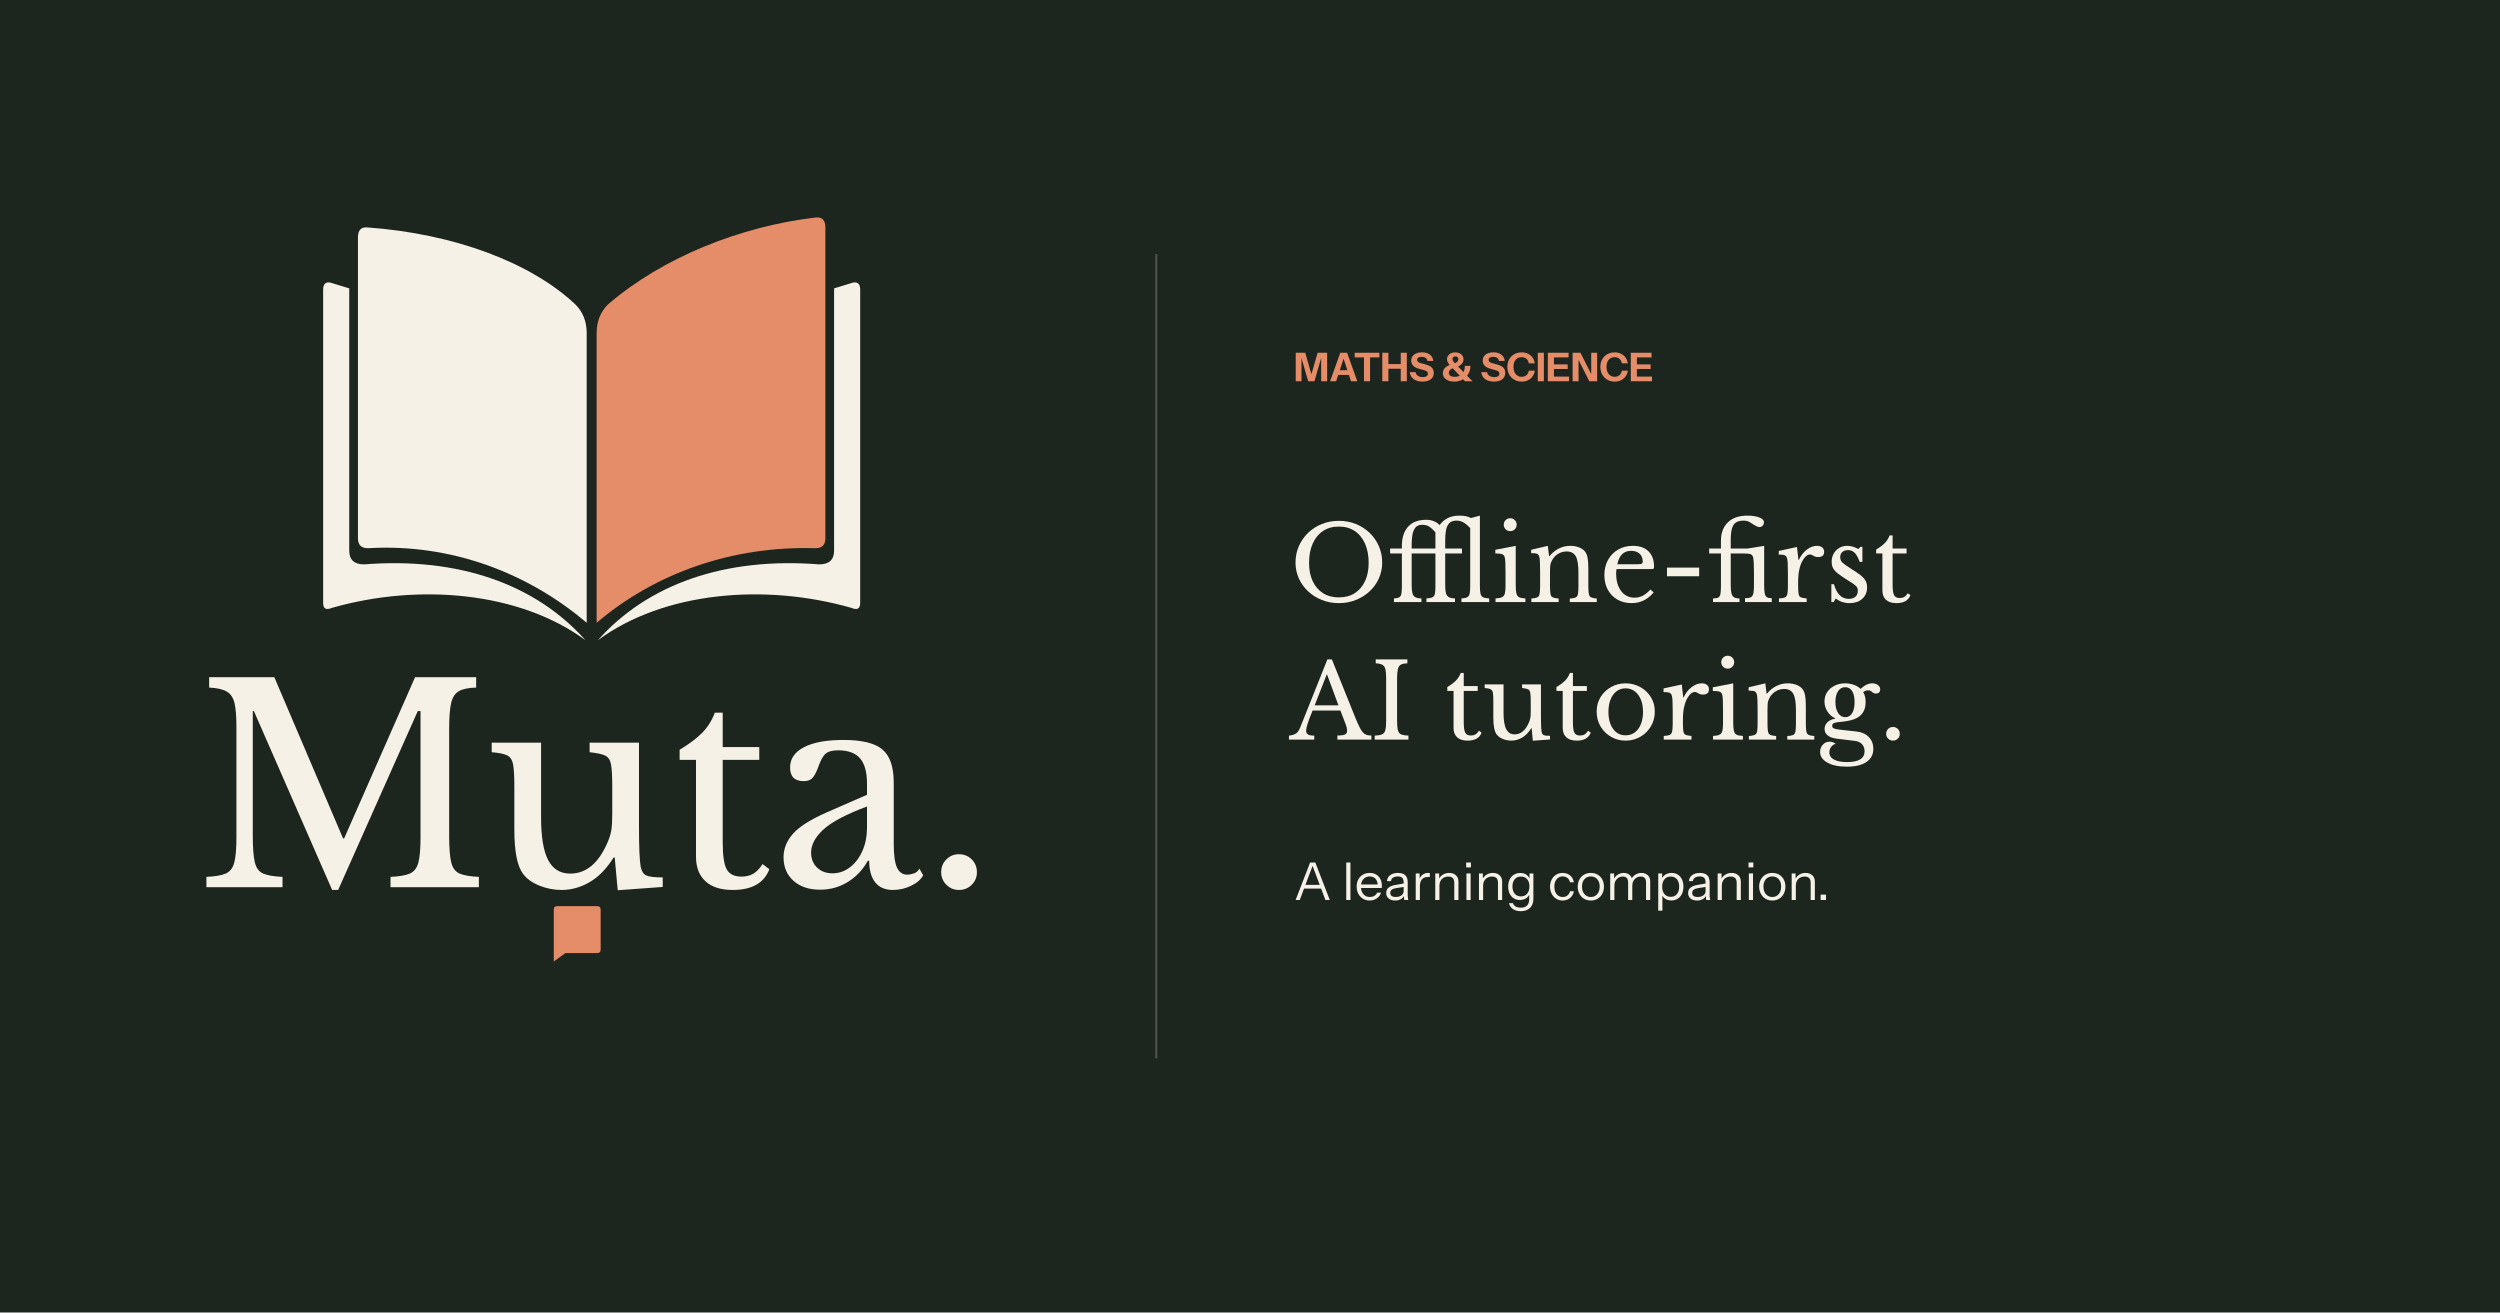
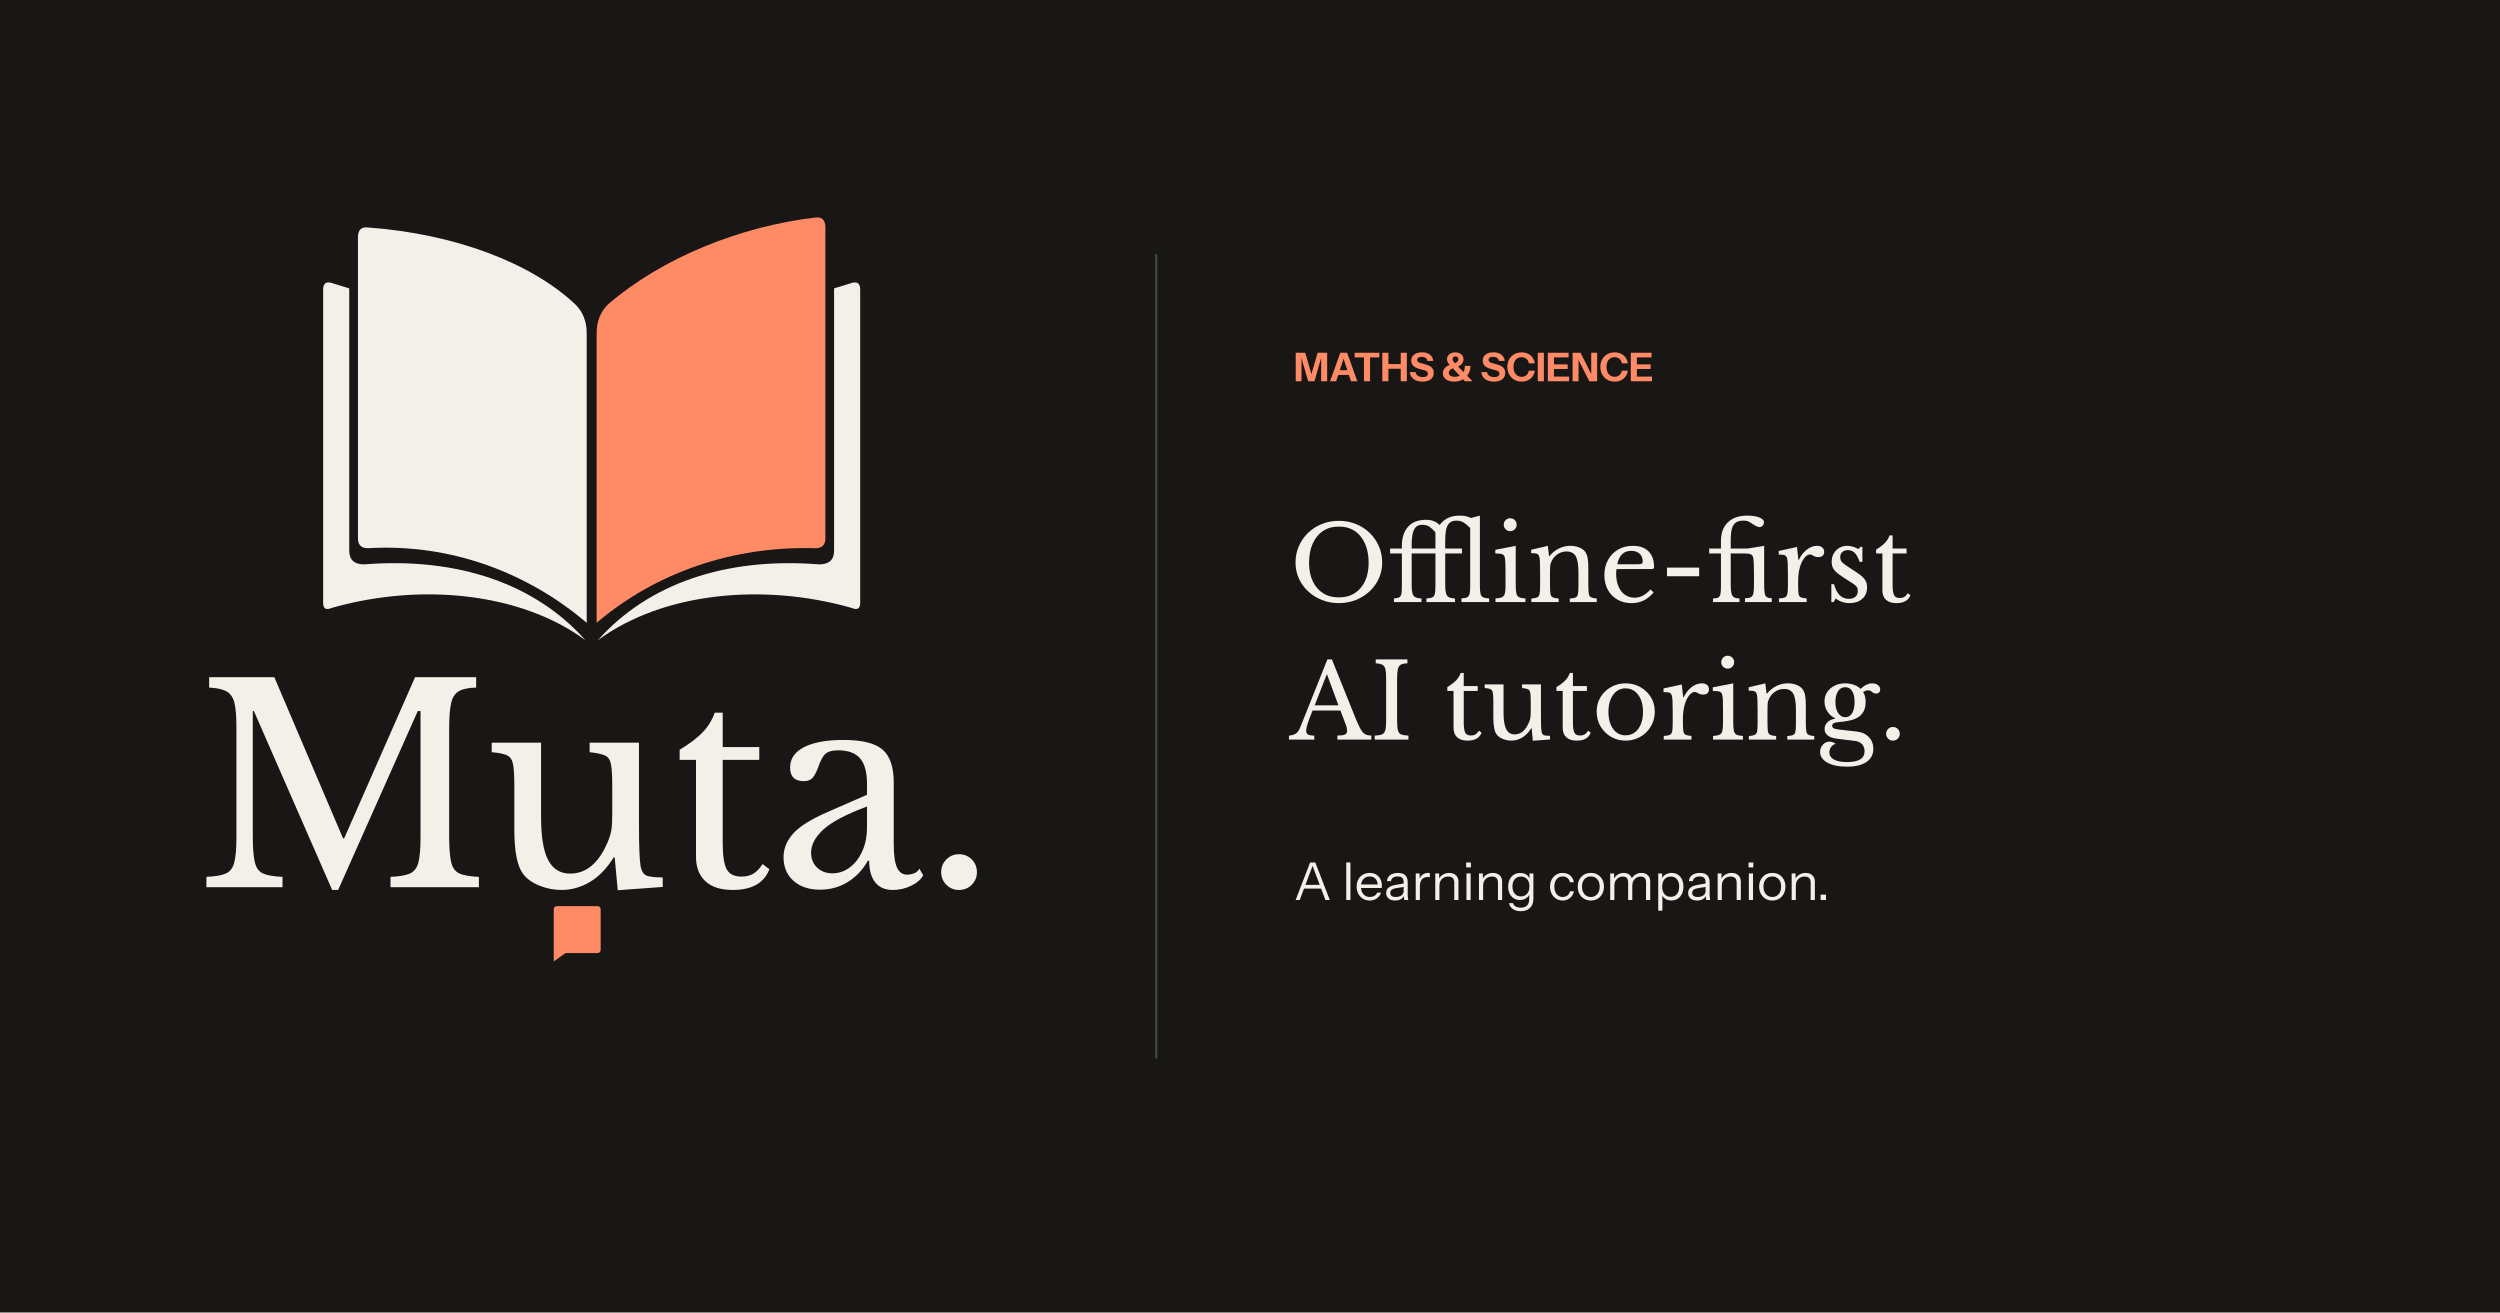
<svg xmlns="http://www.w3.org/2000/svg" width="1200" height="630" viewBox="0 0 1200 630" role="img" aria-label="Muta — offline-first AI tutoring for maths and science">
-   <rect width="1200" height="630" fill="#1D251F" />
+   <rect width="1200" height="630" fill="#181715" />
  <svg x="83" y="71" width="402" height="414.06" viewBox="0 0 1000 1030" overflow="visible">
    <svg x="120" y="0" width="760" height="760" viewBox="0 0 512 512" overflow="visible">
-       <path d="M48 109Q40 106 40 114V366Q40 373 47 370C117 350 198 357 251 396C211 351 149 329 73 335Q61 335 61 324V113Z" fill="#F5F1E7" />
-       <path d="M464 109Q472 106 472 114V366Q472 373 465 370C395 350 314 357 261 396C301 351 363 329 439 335Q451 335 451 324V113Z" fill="#F5F1E7" />
-       <path d="M76 64C145 69 207 92 243 126Q252 135 252 149V382C205 342 143 318 76 322Q68 322 68 314V72Q68 63 76 64Z" fill="#F5F1E7" />
-       <path d="M269 126C313 88 376 63 436 56Q444 55 444 64V314Q444 322 436 322C369 320 307 342 260 382V149Q260 135 269 126Z" fill="#E58C69" />
+       <path d="M48 109Q40 106 40 114V366Q40 373 47 370C117 350 198 357 251 396C211 351 149 329 73 335Q61 335 61 324V113Z" fill="#F3F0EA" />
+       <path d="M464 109Q472 106 472 114V366Q472 373 465 370C395 350 314 357 261 396C301 351 363 329 439 335Q451 335 451 324V113Z" fill="#F3F0EA" />
+       <path d="M76 64C145 69 207 92 243 126Q252 135 252 149V382C205 342 143 318 76 322Q68 322 68 314V72Q68 63 76 64Z" fill="#F3F0EA" />
+       <path d="M269 126C313 88 376 63 436 56Q444 55 444 64V314Q444 322 436 322C369 320 307 342 260 382V149Q260 135 269 126Z" fill="#FF8A66" />
    </svg>
    <svg x="0" y="597" width="1000" height="390" viewBox="0 0 1000 390" overflow="visible">
-       <g transform="translate(25.34513 285.7611) scale(0.3256637)" fill="#F5F1E7">
+       <g transform="translate(25.34513 285.7611) scale(0.3256637)" fill="#F3F0EA">
        <path d="M550.0 -179.0 810.0 -770.0H1034.0V-732.0Q991.0 -731.0 970.0 -718.5Q949.0 -706.0 942.0 -674.0Q935.0 -642.0 935.0 -581.0V-189.0Q935.0 -123.0 942.5 -91.5Q950.0 -60.0 973.5 -50.0Q997.0 -40.0 1044.0 -38.0V0.0H720.0V-38.0Q767.0 -40.0 790.5 -50.0Q814.0 -60.0 822.0 -90.0Q830.0 -120.0 830.0 -182.0V-646.0H820.0L528.0 10.0H506.0L219.0 -646.0H215.0V-189.0Q215.0 -123.0 222.5 -91.5Q230.0 -60.0 253.5 -50.0Q277.0 -40.0 324.0 -38.0V0.0H45.0V-38.0Q92.0 -40.0 115.5 -50.0Q139.0 -60.0 147.0 -90.0Q155.0 -120.0 155.0 -182.0V-588.0Q155.0 -645.0 148.0 -675.0Q141.0 -705.0 119.5 -717.5Q98.0 -730.0 55.0 -732.0V-770.0H294.0L546.0 -179.0Z" />
        <path d="M1533.0 -272.0V-370.0Q1533.0 -425.0 1528.5 -450.0Q1524.0 -475.0 1506.5 -483.0Q1489.0 -491.0 1450.0 -495.0V-530.0H1631.0V-223.0Q1631.0 -112.0 1637.0 -76.0Q1642.0 -51.0 1657.0 -43.5Q1672.0 -36.0 1718.0 -36.0V-1.0L1553.0 11.0L1542.0 -109.0H1538.0Q1500.0 -48.0 1450.5 -19.0Q1401.0 10.0 1347.0 10.0Q1305.0 10.0 1265.5 -6.0Q1226.0 -22.0 1206.0 -49.0Q1174.0 -91.0 1174.0 -211.0V-370.0Q1174.0 -425.0 1169.5 -450.0Q1165.0 -475.0 1147.5 -483.5Q1130.0 -492.0 1091.0 -495.0V-530.0H1272.0V-257.0Q1272.0 -149.0 1298.0 -99.5Q1324.0 -50.0 1379.0 -50.0Q1467.0 -50.0 1516.0 -165.0Q1526.0 -188.0 1529.5 -208.5Q1533.0 -229.0 1533.0 -272.0Z" />
        <path d="M1840.0 -467.0H1780.0V-504.0Q1833.0 -536.0 1863.0 -566.5Q1893.0 -597.0 1909.0 -640.0H1938.0V-514.0H2072.0V-467.0H1938.0V-163.0Q1938.0 -93.0 1952.5 -66.0Q1967.0 -39.0 2007.0 -39.0Q2032.0 -39.0 2050.0 -49.5Q2068.0 -60.0 2084.0 -85.0L2109.0 -66.0Q2080.0 10.0 1975.0 10.0Q1909.0 10.0 1874.5 -22.0Q1840.0 -54.0 1840.0 -112.0Z" />
        <path d="M2323.0 -276.0 2467.0 -339.0V-380.0Q2467.0 -443.0 2441.5 -472.5Q2416.0 -502.0 2361.0 -502.0Q2329.0 -502.0 2314.5 -489.0Q2300.0 -476.0 2287.0 -437.0Q2276.0 -409.0 2265.5 -399.0Q2255.0 -389.0 2235.0 -389.0Q2185.0 -389.0 2185.0 -439.0Q2185.0 -487.0 2236.0 -513.5Q2287.0 -540.0 2381.0 -540.0Q2482.0 -540.0 2523.5 -505.0Q2565.0 -470.0 2565.0 -384.0V-160.0Q2565.0 -98.0 2577.0 -72.0Q2589.0 -46.0 2615.0 -46.0Q2625.0 -46.0 2638.5 -50.5Q2652.0 -55.0 2659.0 -68.0L2673.0 -44.0Q2661.0 -21.0 2629.0 -5.5Q2597.0 10.0 2562.0 10.0Q2519.0 10.0 2497.0 -18.0Q2475.0 -46.0 2475.0 -97.0H2470.0Q2443.0 -48.0 2397.0 -19.5Q2351.0 9.0 2295.0 9.0Q2234.0 9.0 2197.5 -23.5Q2161.0 -56.0 2161.0 -110.0Q2161.0 -157.0 2196.0 -196.5Q2231.0 -236.0 2323.0 -276.0ZM2467.0 -217.0V-296.0Q2352.0 -253.0 2307.0 -211.5Q2262.0 -170.0 2262.0 -127.0Q2262.0 -93.0 2284.0 -72.0Q2306.0 -51.0 2340.0 -51.0Q2376.0 -51.0 2405.0 -73.5Q2434.0 -96.0 2450.5 -134.0Q2467.0 -172.0 2467.0 -217.0Z" />
        <path d="M2739.0 -55.0Q2739.0 -83.0 2758.0 -102.0Q2777.0 -121.0 2804.0 -121.0Q2832.0 -121.0 2851.0 -102.0Q2870.0 -83.0 2870.0 -55.0Q2870.0 -28.0 2851.0 -9.0Q2832.0 10.0 2804.0 10.0Q2777.0 10.0 2758.0 -9.0Q2739.0 -28.0 2739.0 -55.0Z" />
      </g>
-       <path transform="translate(454.7398 308.3434) scale(1.4)" d="M3 0H37Q40 0 40 3V37Q40 40 37 40H10L0 47.2V3Q0 0 3 0Z" fill="#E58C69" />
+       <path transform="translate(454.7398 308.3434) scale(1.4)" d="M3 0H37Q40 0 40 3V37Q40 40 37 40H10L0 47.2V3Q0 0 3 0Z" fill="#FF8A66" />
    </svg>
  </svg>
-   <path d="M555 122L555 508" stroke="#F5F1E7" stroke-opacity="0.22" />
-   <g fill="#E58C69" transform="translate(621 183) scale(0.019)" aria-label="MATHS &amp; SCIENCE">
+   <path d="M555 122L555 508" stroke="#F3F0EA" stroke-opacity="0.22" />
+   <g fill="#FF8A66" transform="translate(621 183) scale(0.019)" aria-label="MATHS &amp; SCIENCE">
    <path d="M50.0 0.0V-720.0H290.0L490.0 -26.0H403.0L603.0 -720.0H844.0V0.0H692.0V-677.0H718.0L523.0 0.0H364.0L171.0 -671.0H196.0V0.0Z" />
    <path d="M918.0 0.0 1176.0 -720.0H1308.0L1071.0 0.0ZM1446.0 0.0 1210.0 -720.0H1348.0L1606.0 0.0ZM1054.0 -279.0H1458.0V-159.0H1054.0Z" />
    <path d="M1774.0 0.0V-602.0H1539.0V-720.0H2163.0V-602.0H1928.0V0.0Z" />
    <path d="M2237.0 0.0V-720.0H2391.0V0.0ZM2703.0 0.0V-720.0H2857.0V0.0ZM2309.0 -434.0H2773.0V-316.0H2309.0Z" />
    <path d="M3253.0 9.0Q3113.0 9.0 3029.0 -53.5Q2945.0 -116.0 2931.0 -230.0H3079.0Q3086.0 -172.0 3135.0 -138.5Q3184.0 -105.0 3260.0 -105.0Q3322.0 -105.0 3355.5 -127.0Q3389.0 -149.0 3389.0 -186.0Q3389.0 -221.0 3369.0 -242.5Q3349.0 -264.0 3300.0 -277.0L3166.0 -314.0Q3063.0 -343.0 3015.5 -393.5Q2968.0 -444.0 2968.0 -520.0Q2968.0 -585.0 3001.5 -632.5Q3035.0 -680.0 3096.0 -705.5Q3157.0 -731.0 3239.0 -731.0Q3365.0 -731.0 3440.0 -671.5Q3515.0 -612.0 3525.0 -514.0H3377.0Q3367.0 -567.0 3328.5 -592.0Q3290.0 -617.0 3230.0 -617.0Q3178.0 -617.0 3147.0 -597.0Q3116.0 -577.0 3116.0 -543.0Q3116.0 -517.0 3133.0 -495.5Q3150.0 -474.0 3204.0 -459.0L3338.0 -422.0Q3444.0 -393.0 3490.5 -342.5Q3537.0 -292.0 3537.0 -215.0Q3537.0 -107.0 3462.0 -49.0Q3387.0 9.0 3253.0 9.0Z" />
    <path d="M4325.0 0.0 3953.0 -396.0Q3921.0 -431.0 3903.0 -458.0Q3885.0 -485.0 3878.0 -509.5Q3871.0 -534.0 3871.0 -562.0Q3871.0 -608.0 3897.0 -646.0Q3923.0 -684.0 3970.0 -707.0Q4017.0 -730.0 4079.0 -730.0Q4139.0 -730.0 4186.5 -708.5Q4234.0 -687.0 4261.5 -647.5Q4289.0 -608.0 4289.0 -553.0Q4289.0 -491.0 4243.5 -438.5Q4198.0 -386.0 4112.0 -357.0L4041.0 -442.0Q4104.0 -464.0 4131.5 -494.0Q4159.0 -524.0 4159.0 -558.0Q4159.0 -587.0 4140.0 -607.5Q4121.0 -628.0 4083.0 -628.0Q4046.0 -628.0 4028.5 -607.0Q4011.0 -586.0 4011.0 -563.0Q4011.0 -547.0 4017.5 -529.0Q4024.0 -511.0 4047.0 -482.5Q4070.0 -454.0 4117.0 -405.0L4517.0 0.0ZM4054.0 10.0Q3968.0 10.0 3903.5 -17.0Q3839.0 -44.0 3803.0 -91.0Q3767.0 -138.0 3767.0 -199.0Q3767.0 -285.0 3824.5 -341.5Q3882.0 -398.0 3996.0 -434.0L4065.0 -347.0Q4007.0 -327.0 3974.5 -306.0Q3942.0 -285.0 3929.5 -262.5Q3917.0 -240.0 3917.0 -214.0Q3917.0 -166.0 3956.5 -139.0Q3996.0 -112.0 4068.0 -112.0Q4115.0 -112.0 4160.0 -126.0Q4205.0 -140.0 4242.0 -172.0Q4279.0 -204.0 4301.0 -257.0Q4323.0 -310.0 4323.0 -388.0H4464.0Q4464.0 -318.0 4443.5 -257.0Q4423.0 -196.0 4386.0 -146.5Q4349.0 -97.0 4298.0 -62.0Q4247.0 -27.0 4185.0 -8.5Q4123.0 10.0 4054.0 10.0Z" />
    <path d="M5059.0 9.0Q4919.0 9.0 4835.0 -53.5Q4751.0 -116.0 4737.0 -230.0H4885.0Q4892.0 -172.0 4941.0 -138.5Q4990.0 -105.0 5066.0 -105.0Q5128.0 -105.0 5161.5 -127.0Q5195.0 -149.0 5195.0 -186.0Q5195.0 -221.0 5175.0 -242.5Q5155.0 -264.0 5106.0 -277.0L4972.0 -314.0Q4869.0 -343.0 4821.5 -393.5Q4774.0 -444.0 4774.0 -520.0Q4774.0 -585.0 4807.5 -632.5Q4841.0 -680.0 4902.0 -705.5Q4963.0 -731.0 5045.0 -731.0Q5171.0 -731.0 5246.0 -671.5Q5321.0 -612.0 5331.0 -514.0H5183.0Q5173.0 -567.0 5134.5 -592.0Q5096.0 -617.0 5036.0 -617.0Q4984.0 -617.0 4953.0 -597.0Q4922.0 -577.0 4922.0 -543.0Q4922.0 -517.0 4939.0 -495.5Q4956.0 -474.0 5010.0 -459.0L5144.0 -422.0Q5250.0 -393.0 5296.5 -342.5Q5343.0 -292.0 5343.0 -215.0Q5343.0 -107.0 5268.0 -49.0Q5193.0 9.0 5059.0 9.0Z" />
    <path d="M5756.0 10.0Q5678.0 10.0 5612.0 -17.5Q5546.0 -45.0 5497.5 -95.0Q5449.0 -145.0 5422.0 -213.5Q5395.0 -282.0 5395.0 -363.0Q5395.0 -444.0 5421.5 -511.0Q5448.0 -578.0 5496.5 -627.5Q5545.0 -677.0 5611.0 -703.5Q5677.0 -730.0 5756.0 -730.0Q5845.0 -730.0 5916.5 -695.5Q5988.0 -661.0 6033.5 -598.5Q6079.0 -536.0 6089.0 -452.0H5939.0Q5926.0 -529.0 5876.0 -568.5Q5826.0 -608.0 5757.0 -608.0Q5696.0 -608.0 5649.5 -579.0Q5603.0 -550.0 5577.0 -495.5Q5551.0 -441.0 5551.0 -364.0Q5551.0 -286.0 5577.5 -229.5Q5604.0 -173.0 5651.0 -142.5Q5698.0 -112.0 5759.0 -112.0Q5824.0 -112.0 5874.0 -151.0Q5924.0 -190.0 5939.0 -267.0H6091.0Q6078.0 -183.0 6032.0 -120.5Q5986.0 -58.0 5915.0 -24.0Q5844.0 10.0 5756.0 10.0Z" />
    <path d="M6165.0 0.0V-720.0H6319.0V0.0Z" />
    <path d="M6419.0 0.0V-720.0H6573.0V0.0ZM6491.0 0.0V-118.0H6955.0V0.0ZM6491.0 -310.0V-426.0H6920.0V-310.0ZM6491.0 -602.0V-720.0H6943.0V-602.0Z" />
    <path d="M7045.0 0.0V-720.0H7244.0L7564.0 -84.0L7515.0 -72.0V-720.0H7665.0V0.0H7466.0L7146.0 -636.0L7195.0 -648.0V0.0Z" />
    <path d="M8106.0 10.0Q8028.0 10.0 7962.0 -17.5Q7896.0 -45.0 7847.5 -95.0Q7799.0 -145.0 7772.0 -213.5Q7745.0 -282.0 7745.0 -363.0Q7745.0 -444.0 7771.5 -511.0Q7798.0 -578.0 7846.5 -627.5Q7895.0 -677.0 7961.0 -703.5Q8027.0 -730.0 8106.0 -730.0Q8195.0 -730.0 8266.5 -695.5Q8338.0 -661.0 8383.5 -598.5Q8429.0 -536.0 8439.0 -452.0H8289.0Q8276.0 -529.0 8226.0 -568.5Q8176.0 -608.0 8107.0 -608.0Q8046.0 -608.0 7999.5 -579.0Q7953.0 -550.0 7927.0 -495.5Q7901.0 -441.0 7901.0 -364.0Q7901.0 -286.0 7927.5 -229.5Q7954.0 -173.0 8001.0 -142.5Q8048.0 -112.0 8109.0 -112.0Q8174.0 -112.0 8224.0 -151.0Q8274.0 -190.0 8289.0 -267.0H8441.0Q8428.0 -183.0 8382.0 -120.5Q8336.0 -58.0 8265.0 -24.0Q8194.0 10.0 8106.0 10.0Z" />
    <path d="M8515.0 0.0V-720.0H8669.0V0.0ZM8587.0 0.0V-118.0H9051.0V0.0ZM8587.0 -310.0V-426.0H9016.0V-310.0ZM8587.0 -602.0V-720.0H9039.0V-602.0Z" />
  </g>
-   <g fill="#F5F1E7" transform="translate(619 289) scale(0.05)" aria-label="Offline-first">
+   <g fill="#F3F0EA" transform="translate(619 289) scale(0.05)" aria-label="Offline-first">
    <path d="M473.0 -780.0Q561.0 -780.0 636.5 -749.5Q712.0 -719.0 768.5 -664.5Q825.0 -610.0 857.0 -537.0Q889.0 -464.0 889.0 -379.0Q889.0 -298.0 857.0 -227.0Q825.0 -156.0 768.0 -103.0Q711.0 -50.0 635.5 -20.0Q560.0 10.0 473.0 10.0Q386.0 10.0 310.5 -20.0Q235.0 -50.0 178.0 -103.0Q121.0 -156.0 89.0 -227.0Q57.0 -298.0 57.0 -379.0Q57.0 -464.0 89.0 -537.0Q121.0 -610.0 177.5 -664.5Q234.0 -719.0 309.5 -749.5Q385.0 -780.0 473.0 -780.0ZM473.0 -45.0Q561.0 -45.0 625.0 -85.5Q689.0 -126.0 724.0 -200.5Q759.0 -275.0 759.0 -376.0Q759.0 -483.0 724.0 -561.5Q689.0 -640.0 625.0 -682.5Q561.0 -725.0 473.0 -725.0Q385.0 -725.0 321.0 -682.5Q257.0 -640.0 222.0 -561.5Q187.0 -483.0 187.0 -376.0Q187.0 -275.0 222.0 -200.5Q257.0 -126.0 321.0 -85.5Q385.0 -45.0 473.0 -45.0Z" />
    <path d="M1002.0 0.0V-35.0Q1036.0 -37.0 1052.0 -45.5Q1068.0 -54.0 1073.0 -78.5Q1078.0 -103.0 1078.0 -153.0V-467.0H965.0V-514.0H1078.0V-546.0Q1080.0 -661.0 1139.5 -725.5Q1199.0 -790.0 1311.0 -790.0Q1353.0 -790.0 1386.5 -776.0Q1420.0 -762.0 1440.0 -739.0Q1472.0 -783.0 1518.5 -806.5Q1565.0 -830.0 1632.0 -830.0Q1667.0 -830.0 1694.5 -824.0Q1722.0 -818.0 1741.0 -807.0L1827.0 -830.0V-156.0Q1827.0 -106.0 1833.0 -80.5Q1839.0 -55.0 1858.5 -46.0Q1878.0 -37.0 1916.0 -35.0V0.0H1650.0V-35.0Q1686.0 -37.0 1704.0 -46.0Q1722.0 -55.0 1728.0 -79.0Q1734.0 -103.0 1734.0 -149.0V-711.0Q1697.0 -749.0 1668.0 -765.5Q1639.0 -782.0 1602.0 -782.0Q1554.0 -782.0 1531.0 -755.5Q1508.0 -729.0 1501.0 -686.0Q1494.0 -643.0 1494.0 -592.0V-514.0H1655.0V-467.0H1494.0V-161.0Q1494.0 -112.0 1501.5 -85.0Q1509.0 -58.0 1529.5 -47.0Q1550.0 -36.0 1588.0 -35.0V0.0H1314.0V-35.0Q1352.0 -37.0 1370.5 -45.5Q1389.0 -54.0 1394.5 -78.5Q1400.0 -103.0 1400.0 -153.0V-467.0H1172.0V-161.0Q1172.0 -112.0 1179.5 -85.0Q1187.0 -58.0 1207.5 -47.0Q1228.0 -36.0 1266.0 -35.0V0.0ZM1172.0 -514.0H1400.0V-670.0Q1370.0 -705.0 1342.5 -723.5Q1315.0 -742.0 1274.0 -742.0Q1228.0 -742.0 1206.5 -713.5Q1185.0 -685.0 1178.5 -641.5Q1172.0 -598.0 1172.0 -552.0Z" />
    <path d="M2056.0 -743.0Q2056.0 -769.0 2074.0 -787.0Q2092.0 -805.0 2118.0 -805.0Q2144.0 -805.0 2162.0 -787.0Q2180.0 -769.0 2180.0 -743.0Q2180.0 -717.0 2162.0 -699.0Q2144.0 -681.0 2118.0 -681.0Q2092.0 -681.0 2074.0 -699.0Q2056.0 -717.0 2056.0 -743.0ZM2171.0 -540.0V-159.0Q2171.0 -108.0 2178.0 -81.5Q2185.0 -55.0 2205.0 -46.0Q2225.0 -37.0 2264.0 -35.0V0.0H1977.0V-35.0Q2018.0 -37.0 2038.5 -46.5Q2059.0 -56.0 2066.0 -80.5Q2073.0 -105.0 2073.0 -152.0V-280.0Q2073.0 -338.0 2071.5 -376.0Q2070.0 -414.0 2066.0 -427.0Q2062.0 -450.0 2043.5 -458.5Q2025.0 -467.0 1975.0 -467.0V-502.0Z" />
    <path d="M2500.0 -291.0V-157.0Q2500.0 -103.0 2504.5 -78.0Q2509.0 -53.0 2527.0 -45.0Q2545.0 -37.0 2583.0 -34.0V0.0H2321.0V-34.0Q2358.0 -37.0 2376.0 -44.5Q2394.0 -52.0 2399.5 -76.0Q2405.0 -100.0 2405.0 -150.0V-283.0Q2405.0 -403.0 2399.0 -428.0Q2393.0 -455.0 2378.0 -462.5Q2363.0 -470.0 2319.0 -470.0V-502.0L2479.0 -540.0L2491.0 -441.0H2495.0Q2533.0 -488.0 2584.5 -514.0Q2636.0 -540.0 2695.0 -540.0Q2741.0 -540.0 2779.0 -525.0Q2817.0 -510.0 2837.0 -484.0Q2854.0 -461.0 2861.0 -424.5Q2868.0 -388.0 2868.0 -324.0V-157.0Q2868.0 -103.0 2873.0 -78.0Q2878.0 -53.0 2895.5 -45.0Q2913.0 -37.0 2949.0 -34.0V0.0H2690.0V-34.0Q2728.0 -36.0 2745.5 -44.0Q2763.0 -52.0 2768.0 -76.5Q2773.0 -101.0 2773.0 -150.0V-282.0Q2773.0 -395.0 2747.0 -440.5Q2721.0 -486.0 2659.0 -486.0Q2615.0 -486.0 2577.0 -462.5Q2539.0 -439.0 2518.0 -398.0Q2511.0 -385.0 2507.0 -372.5Q2503.0 -360.0 2501.5 -341.5Q2500.0 -323.0 2500.0 -291.0Z" />
    <path d="M3464.0 -121.0 3495.0 -93.0Q3410.0 10.0 3284.0 10.0Q3206.0 10.0 3147.0 -24.0Q3088.0 -58.0 3055.0 -118.5Q3022.0 -179.0 3022.0 -259.0Q3022.0 -341.0 3057.0 -404.5Q3092.0 -468.0 3153.5 -504.0Q3215.0 -540.0 3296.0 -540.0Q3392.0 -540.0 3445.5 -487.5Q3499.0 -435.0 3499.0 -337.0Q3499.0 -324.0 3493.5 -320.5Q3488.0 -317.0 3468.0 -317.0H3139.0Q3137.0 -309.0 3136.0 -297.5Q3135.0 -286.0 3135.0 -272.0Q3135.0 -203.0 3157.0 -151.0Q3179.0 -99.0 3219.0 -70.5Q3259.0 -42.0 3312.0 -42.0Q3353.0 -42.0 3390.0 -61.0Q3427.0 -80.0 3464.0 -121.0ZM3146.0 -363.0H3330.0Q3371.0 -363.0 3380.5 -368.0Q3390.0 -373.0 3390.0 -391.0Q3390.0 -437.0 3360.0 -464.5Q3330.0 -492.0 3280.0 -492.0Q3172.0 -492.0 3146.0 -363.0Z" />
    <path d="M3932.0 -248.0H3623.0V-331.0H3932.0Z" />
    <path d="M4556.0 -540.0V-162.0Q4556.0 -110.0 4561.5 -83.0Q4567.0 -56.0 4583.0 -46.5Q4599.0 -37.0 4629.0 -37.0V0.0H4372.0V-37.0Q4409.0 -37.0 4427.5 -46.5Q4446.0 -56.0 4452.0 -81.5Q4458.0 -107.0 4458.0 -154.0V-280.0Q4458.0 -338.0 4456.0 -375.5Q4454.0 -413.0 4451.0 -426.0Q4446.0 -450.0 4428.0 -458.5Q4410.0 -467.0 4360.0 -467.0H4235.0V-161.0Q4235.0 -112.0 4242.0 -84.5Q4249.0 -57.0 4267.0 -46.0Q4285.0 -35.0 4319.0 -35.0V0.0H4065.0V-35.0Q4099.0 -35.0 4115.0 -43.5Q4131.0 -52.0 4136.0 -77.5Q4141.0 -103.0 4141.0 -153.0V-467.0H4028.0V-514.0H4141.0V-586.0Q4141.0 -701.0 4207.5 -765.5Q4274.0 -830.0 4394.0 -830.0Q4465.0 -830.0 4509.5 -812.5Q4554.0 -795.0 4554.0 -767.0Q4554.0 -747.0 4541.5 -733.5Q4529.0 -720.0 4510.0 -720.0Q4489.0 -720.0 4445.0 -750.0Q4414.0 -771.0 4398.5 -776.5Q4383.0 -782.0 4357.0 -782.0Q4316.0 -782.0 4288.5 -766.5Q4261.0 -751.0 4248.0 -710.0Q4235.0 -669.0 4235.0 -592.0V-514.0H4395.0Z" />
    <path d="M4882.0 -193.0V-159.0Q4882.0 -104.0 4886.5 -78.5Q4891.0 -53.0 4908.5 -45.5Q4926.0 -38.0 4964.0 -35.0V0.0H4698.0V-35.0Q4737.0 -37.0 4755.0 -45.0Q4773.0 -53.0 4778.5 -77.5Q4784.0 -102.0 4784.0 -152.0V-269.0Q4784.0 -337.0 4782.0 -375.5Q4780.0 -414.0 4772.0 -431.0Q4764.0 -448.0 4746.0 -452.0Q4728.0 -456.0 4696.0 -456.0V-491.0L4871.0 -529.0L4885.0 -405.0H4889.0Q4916.0 -465.0 4964.0 -502.5Q5012.0 -540.0 5063.0 -540.0Q5095.0 -540.0 5113.5 -524.5Q5132.0 -509.0 5132.0 -483.0Q5132.0 -432.0 5074.0 -432.0Q5053.0 -432.0 5040.0 -438.5Q5027.0 -445.0 5017.0 -451.0Q5007.0 -457.0 4995.0 -457.0Q4968.0 -457.0 4941.0 -422.5Q4914.0 -388.0 4899.0 -335.0Q4882.0 -276.0 4882.0 -193.0Z" />
    <path d="M5243.0 -35.0 5223.0 0.0H5201.0V-172.0H5226.0Q5265.0 -31.0 5368.0 -31.0Q5408.0 -31.0 5431.5 -50.5Q5455.0 -70.0 5455.0 -110.0Q5455.0 -130.0 5446.5 -143.5Q5438.0 -157.0 5413.0 -174.5Q5388.0 -192.0 5339.0 -222.0Q5294.0 -251.0 5264.0 -274.0Q5234.0 -297.0 5219.0 -323.0Q5204.0 -349.0 5204.0 -386.0Q5204.0 -432.0 5224.0 -466.5Q5244.0 -501.0 5277.5 -520.5Q5311.0 -540.0 5353.0 -540.0Q5380.0 -540.0 5409.0 -531.5Q5438.0 -523.0 5460.0 -509.0L5480.0 -530.0H5499.0V-386.0H5473.0Q5451.0 -447.0 5425.0 -473.0Q5399.0 -499.0 5361.0 -499.0Q5327.0 -499.0 5306.5 -481.0Q5286.0 -463.0 5286.0 -431.0Q5286.0 -398.0 5309.5 -377.0Q5333.0 -356.0 5384.0 -324.0Q5442.0 -288.0 5477.0 -261.5Q5512.0 -235.0 5528.0 -207.5Q5544.0 -180.0 5544.0 -142.0Q5544.0 -72.0 5497.5 -31.0Q5451.0 10.0 5377.0 10.0Q5299.0 10.0 5243.0 -35.0Z" />
    <path d="M5691.0 -467.0H5631.0V-504.0Q5684.0 -536.0 5714.0 -566.5Q5744.0 -597.0 5760.0 -640.0H5789.0V-514.0H5923.0V-467.0H5789.0V-163.0Q5789.0 -93.0 5803.5 -66.0Q5818.0 -39.0 5858.0 -39.0Q5883.0 -39.0 5901.0 -49.5Q5919.0 -60.0 5935.0 -85.0L5960.0 -66.0Q5931.0 10.0 5826.0 10.0Q5760.0 10.0 5725.5 -22.0Q5691.0 -54.0 5691.0 -112.0Z" />
  </g>
-   <g fill="#F5F1E7" transform="translate(619 355) scale(0.05)" aria-label="AI tutoring.">
+   <g fill="#F3F0EA" transform="translate(619 355) scale(0.05)" aria-label="AI tutoring.">
    <path d="M-6.0 0.0V-38.0Q40.0 -43.0 63.0 -59.5Q86.0 -76.0 103.0 -119.0L363.0 -770.0H406.0L633.0 -206.0Q656.0 -150.0 673.0 -116.5Q690.0 -83.0 706.0 -66.5Q722.0 -50.0 740.5 -44.5Q759.0 -39.0 785.0 -39.0V0.0H459.0V-39.0Q512.0 -39.0 532.0 -49.0Q552.0 -59.0 552.0 -82.0Q552.0 -102.0 547.5 -119.5Q543.0 -137.0 529.0 -171.0L488.0 -279.0H221.0Q187.0 -197.0 173.0 -152.0Q159.0 -107.0 159.0 -87.0Q159.0 -59.0 177.5 -48.5Q196.0 -38.0 237.0 -38.0V0.0ZM241.0 -329.0H469.0L360.0 -624.0H356.0Z" />
    <path d="M817.0 0.0V-38.0Q864.0 -40.0 887.5 -50.0Q911.0 -60.0 919.0 -90.0Q927.0 -120.0 927.0 -182.0V-588.0Q927.0 -645.0 920.0 -675.0Q913.0 -705.0 891.5 -717.5Q870.0 -730.0 827.0 -732.0V-770.0H1131.0V-732.0Q1088.0 -731.0 1067.0 -718.5Q1046.0 -706.0 1039.0 -674.0Q1032.0 -642.0 1032.0 -581.0V-189.0Q1032.0 -123.0 1039.5 -91.5Q1047.0 -60.0 1070.5 -50.0Q1094.0 -40.0 1141.0 -38.0V0.0Z" />
    <path d="M1574.0 -467.0H1514.0V-504.0Q1567.0 -536.0 1597.0 -566.5Q1627.0 -597.0 1643.0 -640.0H1672.0V-514.0H1806.0V-467.0H1672.0V-163.0Q1672.0 -93.0 1686.5 -66.0Q1701.0 -39.0 1741.0 -39.0Q1766.0 -39.0 1784.0 -49.5Q1802.0 -60.0 1818.0 -85.0L1843.0 -66.0Q1814.0 10.0 1709.0 10.0Q1643.0 10.0 1608.5 -22.0Q1574.0 -54.0 1574.0 -112.0Z" />
    <path d="M2315.0 -272.0V-370.0Q2315.0 -425.0 2310.5 -450.0Q2306.0 -475.0 2288.5 -483.0Q2271.0 -491.0 2232.0 -495.0V-530.0H2413.0V-223.0Q2413.0 -112.0 2419.0 -76.0Q2424.0 -51.0 2439.0 -43.5Q2454.0 -36.0 2500.0 -36.0V-1.0L2335.0 11.0L2324.0 -109.0H2320.0Q2282.0 -48.0 2232.5 -19.0Q2183.0 10.0 2129.0 10.0Q2087.0 10.0 2047.5 -6.0Q2008.0 -22.0 1988.0 -49.0Q1956.0 -91.0 1956.0 -211.0V-370.0Q1956.0 -425.0 1951.5 -450.0Q1947.0 -475.0 1929.5 -483.5Q1912.0 -492.0 1873.0 -495.0V-530.0H2054.0V-257.0Q2054.0 -149.0 2080.0 -99.5Q2106.0 -50.0 2161.0 -50.0Q2249.0 -50.0 2298.0 -165.0Q2308.0 -188.0 2311.5 -208.5Q2315.0 -229.0 2315.0 -272.0Z" />
    <path d="M2622.0 -467.0H2562.0V-504.0Q2615.0 -536.0 2645.0 -566.5Q2675.0 -597.0 2691.0 -640.0H2720.0V-514.0H2854.0V-467.0H2720.0V-163.0Q2720.0 -93.0 2734.5 -66.0Q2749.0 -39.0 2789.0 -39.0Q2814.0 -39.0 2832.0 -49.5Q2850.0 -60.0 2866.0 -85.0L2891.0 -66.0Q2862.0 10.0 2757.0 10.0Q2691.0 10.0 2656.5 -22.0Q2622.0 -54.0 2622.0 -112.0Z" />
    <path d="M3225.0 -540.0Q3301.0 -540.0 3365.0 -505.0Q3429.0 -470.0 3467.5 -409.0Q3506.0 -348.0 3506.0 -269.0Q3506.0 -208.0 3483.5 -157.0Q3461.0 -106.0 3422.5 -68.5Q3384.0 -31.0 3333.0 -10.5Q3282.0 10.0 3225.0 10.0Q3150.0 10.0 3087.0 -26.0Q3024.0 -62.0 2986.0 -125.0Q2948.0 -188.0 2948.0 -269.0Q2948.0 -348.0 2986.0 -409.0Q3024.0 -470.0 3087.0 -505.0Q3150.0 -540.0 3225.0 -540.0ZM3225.0 -492.0Q3176.0 -492.0 3139.0 -464.0Q3102.0 -436.0 3081.5 -385.5Q3061.0 -335.0 3061.0 -268.0Q3061.0 -165.0 3105.5 -103.0Q3150.0 -41.0 3225.0 -41.0Q3302.0 -41.0 3347.5 -103.0Q3393.0 -165.0 3393.0 -268.0Q3393.0 -335.0 3372.0 -385.0Q3351.0 -435.0 3313.5 -463.5Q3276.0 -492.0 3225.0 -492.0Z" />
    <path d="M3776.0 -193.0V-159.0Q3776.0 -104.0 3780.5 -78.5Q3785.0 -53.0 3802.5 -45.5Q3820.0 -38.0 3858.0 -35.0V0.0H3592.0V-35.0Q3631.0 -37.0 3649.0 -45.0Q3667.0 -53.0 3672.5 -77.5Q3678.0 -102.0 3678.0 -152.0V-269.0Q3678.0 -337.0 3676.0 -375.5Q3674.0 -414.0 3666.0 -431.0Q3658.0 -448.0 3640.0 -452.0Q3622.0 -456.0 3590.0 -456.0V-491.0L3765.0 -529.0L3779.0 -405.0H3783.0Q3810.0 -465.0 3858.0 -502.5Q3906.0 -540.0 3957.0 -540.0Q3989.0 -540.0 4007.5 -524.5Q4026.0 -509.0 4026.0 -483.0Q4026.0 -432.0 3968.0 -432.0Q3947.0 -432.0 3934.0 -438.5Q3921.0 -445.0 3911.0 -451.0Q3901.0 -457.0 3889.0 -457.0Q3862.0 -457.0 3835.0 -422.5Q3808.0 -388.0 3793.0 -335.0Q3776.0 -276.0 3776.0 -193.0Z" />
    <path d="M4144.0 -743.0Q4144.0 -769.0 4162.0 -787.0Q4180.0 -805.0 4206.0 -805.0Q4232.0 -805.0 4250.0 -787.0Q4268.0 -769.0 4268.0 -743.0Q4268.0 -717.0 4250.0 -699.0Q4232.0 -681.0 4206.0 -681.0Q4180.0 -681.0 4162.0 -699.0Q4144.0 -717.0 4144.0 -743.0ZM4259.0 -540.0V-159.0Q4259.0 -108.0 4266.0 -81.5Q4273.0 -55.0 4293.0 -46.0Q4313.0 -37.0 4352.0 -35.0V0.0H4065.0V-35.0Q4106.0 -37.0 4126.5 -46.5Q4147.0 -56.0 4154.0 -80.5Q4161.0 -105.0 4161.0 -152.0V-280.0Q4161.0 -338.0 4159.5 -376.0Q4158.0 -414.0 4154.0 -427.0Q4150.0 -450.0 4131.5 -458.5Q4113.0 -467.0 4063.0 -467.0V-502.0Z" />
    <path d="M4588.0 -291.0V-157.0Q4588.0 -103.0 4592.5 -78.0Q4597.0 -53.0 4615.0 -45.0Q4633.0 -37.0 4671.0 -34.0V0.0H4409.0V-34.0Q4446.0 -37.0 4464.0 -44.5Q4482.0 -52.0 4487.5 -76.0Q4493.0 -100.0 4493.0 -150.0V-283.0Q4493.0 -403.0 4487.0 -428.0Q4481.0 -455.0 4466.0 -462.5Q4451.0 -470.0 4407.0 -470.0V-502.0L4567.0 -540.0L4579.0 -441.0H4583.0Q4621.0 -488.0 4672.5 -514.0Q4724.0 -540.0 4783.0 -540.0Q4829.0 -540.0 4867.0 -525.0Q4905.0 -510.0 4925.0 -484.0Q4942.0 -461.0 4949.0 -424.5Q4956.0 -388.0 4956.0 -324.0V-157.0Q4956.0 -103.0 4961.0 -78.0Q4966.0 -53.0 4983.5 -45.0Q5001.0 -37.0 5037.0 -34.0V0.0H4778.0V-34.0Q4816.0 -36.0 4833.5 -44.0Q4851.0 -52.0 4856.0 -76.5Q4861.0 -101.0 4861.0 -150.0V-282.0Q4861.0 -395.0 4835.0 -440.5Q4809.0 -486.0 4747.0 -486.0Q4703.0 -486.0 4665.0 -462.5Q4627.0 -439.0 4606.0 -398.0Q4599.0 -385.0 4595.0 -372.5Q4591.0 -360.0 4589.5 -341.5Q4588.0 -323.0 4588.0 -291.0Z" />
    <path d="M5349.0 260.0Q5232.0 260.0 5162.5 221.0Q5093.0 182.0 5093.0 118.0Q5093.0 77.0 5119.5 48.5Q5146.0 20.0 5184.0 20.0Q5216.0 20.0 5243.0 41.0Q5216.0 47.0 5199.0 70.5Q5182.0 94.0 5182.0 123.0Q5182.0 168.0 5226.5 192.0Q5271.0 216.0 5351.0 216.0Q5520.0 216.0 5520.0 112.0Q5520.0 71.0 5495.5 44.5Q5471.0 18.0 5429.0 13.0L5250.0 -9.0Q5196.0 -16.0 5166.0 -39.5Q5136.0 -63.0 5136.0 -102.0Q5136.0 -140.0 5164.0 -167.0Q5192.0 -194.0 5238.0 -201.0V-205.0Q5194.0 -223.0 5164.5 -267.5Q5135.0 -312.0 5135.0 -366.0Q5135.0 -416.0 5160.5 -455.0Q5186.0 -494.0 5231.0 -517.0Q5276.0 -540.0 5333.0 -540.0Q5376.0 -540.0 5415.0 -526.5Q5454.0 -513.0 5482.0 -487.0Q5514.0 -516.0 5540.5 -528.0Q5567.0 -540.0 5592.0 -540.0Q5626.0 -540.0 5648.0 -523.5Q5670.0 -507.0 5670.0 -481.0Q5670.0 -463.0 5659.0 -452.5Q5648.0 -442.0 5629.0 -442.0Q5611.0 -442.0 5601.0 -450.0Q5591.0 -458.0 5581.0 -465.5Q5571.0 -473.0 5554.0 -473.0Q5531.0 -473.0 5506.0 -456.0Q5530.0 -419.0 5530.0 -364.0Q5530.0 -306.0 5510.0 -270.0Q5490.0 -234.0 5458.0 -214.5Q5426.0 -195.0 5389.0 -186.0Q5352.0 -177.0 5318.0 -173.0Q5287.0 -170.0 5262.5 -167.0Q5238.0 -164.0 5223.5 -157.0Q5209.0 -150.0 5209.0 -132.0Q5209.0 -114.0 5225.5 -107.0Q5242.0 -100.0 5277.0 -96.0L5446.0 -77.0Q5518.0 -69.0 5561.0 -24.0Q5604.0 21.0 5604.0 89.0Q5604.0 170.0 5538.0 215.0Q5472.0 260.0 5349.0 260.0ZM5335.0 -215.0Q5377.0 -215.0 5400.5 -253.5Q5424.0 -292.0 5424.0 -360.0Q5424.0 -428.0 5400.5 -465.5Q5377.0 -503.0 5334.0 -503.0Q5291.0 -503.0 5265.5 -464.5Q5240.0 -426.0 5240.0 -361.0Q5240.0 -295.0 5266.0 -255.0Q5292.0 -215.0 5335.0 -215.0Z" />
    <path d="M5727.0 -55.0Q5727.0 -83.0 5746.0 -102.0Q5765.0 -121.0 5792.0 -121.0Q5820.0 -121.0 5839.0 -102.0Q5858.0 -83.0 5858.0 -55.0Q5858.0 -28.0 5839.0 -9.0Q5820.0 10.0 5792.0 10.0Q5765.0 10.0 5746.0 -9.0Q5727.0 -28.0 5727.0 -55.0Z" />
  </g>
-   <g fill="#F5F1E7" transform="translate(621 432) scale(0.025)" aria-label="A learning companion.">
+   <g fill="#F3F0EA" transform="translate(621 432) scale(0.025)" aria-label="A learning companion.">
    <path d="M36.0 0.0 314.0 -720.0H386.0L115.0 0.0ZM608.0 0.0 337.0 -720.0H414.0L692.0 0.0ZM174.0 -291.0H550.0V-219.0H174.0Z" />
    <path d="M1008.0 0.0V-720.0H1088.0V0.0Z" />
    <path d="M1457.0 10.0Q1384.0 10.0 1328.0 -24.5Q1272.0 -59.0 1240.0 -119.0Q1208.0 -179.0 1208.0 -257.0Q1208.0 -335.0 1239.5 -394.5Q1271.0 -454.0 1328.0 -487.0Q1385.0 -520.0 1459.0 -520.0Q1530.0 -520.0 1582.5 -489.0Q1635.0 -458.0 1663.5 -402.0Q1692.0 -346.0 1692.0 -270.0Q1692.0 -260.0 1691.5 -251.0Q1691.0 -242.0 1689.0 -231.0H1268.0V-298.0H1640.0L1614.0 -261.0Q1614.0 -353.0 1573.5 -402.5Q1533.0 -452.0 1459.0 -452.0Q1383.0 -452.0 1336.5 -399.5Q1290.0 -347.0 1290.0 -258.0Q1290.0 -167.0 1336.5 -112.5Q1383.0 -58.0 1461.0 -58.0Q1510.0 -58.0 1547.0 -79.5Q1584.0 -101.0 1601.0 -141.0H1677.0Q1652.0 -71.0 1593.5 -30.5Q1535.0 10.0 1457.0 10.0Z" />
    <path d="M2122.0 0.0Q2118.0 -17.0 2116.5 -39.0Q2115.0 -61.0 2115.0 -95.0H2110.0V-339.0Q2110.0 -397.0 2083.5 -424.5Q2057.0 -452.0 1998.0 -452.0Q1940.0 -452.0 1905.5 -428.5Q1871.0 -405.0 1867.0 -362.0H1790.0Q1795.0 -436.0 1852.0 -478.0Q1909.0 -520.0 2001.0 -520.0Q2096.0 -520.0 2142.0 -475.0Q2188.0 -430.0 2188.0 -340.0V-95.0Q2188.0 -73.0 2191.0 -49.5Q2194.0 -26.0 2199.0 0.0ZM1947.0 10.0Q1868.0 10.0 1821.5 -28.5Q1775.0 -67.0 1775.0 -134.0Q1775.0 -201.0 1821.0 -238.0Q1867.0 -275.0 1955.0 -290.0L2133.0 -320.0V-254.0L1967.0 -228.0Q1911.0 -219.0 1882.0 -198.0Q1853.0 -177.0 1853.0 -137.0Q1853.0 -98.0 1879.5 -78.0Q1906.0 -58.0 1958.0 -58.0Q2025.0 -58.0 2067.5 -88.5Q2110.0 -119.0 2110.0 -168.0L2123.0 -97.0Q2107.0 -46.0 2060.5 -18.0Q2014.0 10.0 1947.0 10.0Z" />
    <path d="M2342.0 0.0V-510.0H2417.0V-380.0H2422.0V0.0ZM2422.0 -266.0 2409.0 -387.0Q2427.0 -452.0 2473.0 -486.0Q2519.0 -520.0 2579.0 -520.0Q2604.0 -520.0 2613.0 -516.0V-439.0Q2608.0 -441.0 2599.0 -441.5Q2590.0 -442.0 2577.0 -442.0Q2501.0 -442.0 2461.5 -396.5Q2422.0 -351.0 2422.0 -266.0Z" />
    <path d="M2717.0 0.0V-510.0H2792.0V-390.0H2797.0V0.0ZM3082.0 0.0V-334.0Q3082.0 -392.0 3053.0 -421.0Q3024.0 -450.0 2967.0 -450.0Q2917.0 -450.0 2878.5 -428.0Q2840.0 -406.0 2818.5 -367.0Q2797.0 -328.0 2797.0 -276.0L2784.0 -397.0Q2810.0 -454.0 2863.5 -487.0Q2917.0 -520.0 2985.0 -520.0Q3065.0 -520.0 3113.5 -474.5Q3162.0 -429.0 3162.0 -355.0V0.0Z" />
    <path d="M3316.0 0.0V-510.0H3396.0V0.0ZM3310.0 -626.0V-720.0H3402.0V-626.0Z" />
    <path d="M3556.0 0.0V-510.0H3631.0V-390.0H3636.0V0.0ZM3921.0 0.0V-334.0Q3921.0 -392.0 3892.0 -421.0Q3863.0 -450.0 3806.0 -450.0Q3756.0 -450.0 3717.5 -428.0Q3679.0 -406.0 3657.5 -367.0Q3636.0 -328.0 3636.0 -276.0L3623.0 -397.0Q3649.0 -454.0 3702.5 -487.0Q3756.0 -520.0 3824.0 -520.0Q3904.0 -520.0 3952.5 -474.5Q4001.0 -429.0 4001.0 -355.0V0.0Z" />
    <path d="M4358.0 215.0Q4267.0 215.0 4206.5 172.5Q4146.0 130.0 4133.0 60.0H4209.0Q4220.0 100.0 4258.5 123.5Q4297.0 147.0 4363.0 147.0Q4441.0 147.0 4481.0 104.5Q4521.0 62.0 4521.0 -20.0V-129.0L4531.0 -127.0Q4514.0 -69.0 4463.0 -34.5Q4412.0 0.0 4342.0 0.0Q4275.0 0.0 4224.0 -32.5Q4173.0 -65.0 4145.0 -123.0Q4117.0 -181.0 4117.0 -258.0Q4117.0 -336.0 4146.0 -395.0Q4175.0 -454.0 4227.5 -486.5Q4280.0 -519.0 4350.0 -519.0Q4422.0 -519.0 4470.5 -484.0Q4519.0 -449.0 4535.0 -384.0L4526.0 -383.0V-510.0H4601.0V-20.0Q4601.0 89.0 4536.0 152.0Q4471.0 215.0 4358.0 215.0ZM4362.0 -69.0Q4437.0 -69.0 4481.0 -121.0Q4525.0 -173.0 4525.0 -262.0Q4525.0 -349.0 4481.0 -399.5Q4437.0 -450.0 4362.0 -450.0Q4286.0 -450.0 4242.5 -399.0Q4199.0 -348.0 4199.0 -259.0Q4199.0 -172.0 4243.0 -120.5Q4287.0 -69.0 4362.0 -69.0Z" />
    <path d="M5163.0 10.0Q5093.0 10.0 5038.5 -24.5Q4984.0 -59.0 4952.5 -119.5Q4921.0 -180.0 4921.0 -257.0Q4921.0 -334.0 4952.5 -393.0Q4984.0 -452.0 5038.5 -486.0Q5093.0 -520.0 5162.0 -520.0Q5219.0 -520.0 5264.5 -498.0Q5310.0 -476.0 5339.5 -435.5Q5369.0 -395.0 5377.0 -341.0H5303.0Q5293.0 -390.0 5257.0 -421.0Q5221.0 -452.0 5164.0 -452.0Q5115.0 -452.0 5079.0 -428.0Q5043.0 -404.0 5023.0 -360.0Q5003.0 -316.0 5003.0 -257.0Q5003.0 -198.0 5023.0 -153.0Q5043.0 -108.0 5079.5 -83.0Q5116.0 -58.0 5165.0 -58.0Q5220.0 -58.0 5257.0 -88.5Q5294.0 -119.0 5304.0 -168.0H5378.0Q5369.0 -115.0 5338.5 -74.5Q5308.0 -34.0 5263.0 -12.0Q5218.0 10.0 5163.0 10.0Z" />
    <path d="M5704.0 10.0Q5629.0 10.0 5572.0 -25.0Q5515.0 -60.0 5483.5 -120.5Q5452.0 -181.0 5452.0 -257.0Q5452.0 -334.0 5484.0 -393.0Q5516.0 -452.0 5572.5 -486.0Q5629.0 -520.0 5704.0 -520.0Q5780.0 -520.0 5836.5 -486.0Q5893.0 -452.0 5924.5 -393.0Q5956.0 -334.0 5956.0 -257.0Q5956.0 -181.0 5924.5 -120.5Q5893.0 -60.0 5836.5 -25.0Q5780.0 10.0 5704.0 10.0ZM5704.0 -58.0Q5756.0 -58.0 5794.0 -83.5Q5832.0 -109.0 5853.0 -154.0Q5874.0 -199.0 5874.0 -258.0Q5874.0 -346.0 5827.5 -399.0Q5781.0 -452.0 5704.0 -452.0Q5628.0 -452.0 5581.0 -399.0Q5534.0 -346.0 5534.0 -258.0Q5534.0 -199.0 5555.0 -154.0Q5576.0 -109.0 5614.5 -83.5Q5653.0 -58.0 5704.0 -58.0Z" />
    <path d="M6076.0 0.0V-510.0H6151.0V-390.0H6156.0V0.0ZM6420.0 0.0V-338.0Q6420.0 -396.0 6394.0 -423.0Q6368.0 -450.0 6319.0 -450.0Q6273.0 -450.0 6236.0 -428.0Q6199.0 -406.0 6177.5 -367.0Q6156.0 -328.0 6156.0 -276.0L6143.0 -397.0Q6169.0 -454.0 6221.0 -487.0Q6273.0 -520.0 6334.0 -520.0Q6408.0 -520.0 6454.0 -476.5Q6500.0 -433.0 6500.0 -359.0V0.0ZM6764.0 0.0V-338.0Q6764.0 -396.0 6738.0 -423.0Q6712.0 -450.0 6663.0 -450.0Q6617.0 -450.0 6580.0 -428.0Q6543.0 -406.0 6521.5 -367.0Q6500.0 -328.0 6500.0 -276.0L6480.0 -397.0Q6506.0 -454.0 6560.0 -487.0Q6614.0 -520.0 6676.0 -520.0Q6750.0 -520.0 6797.0 -476.5Q6844.0 -433.0 6844.0 -359.0V0.0Z" />
    <path d="M7250.0 9.0Q7178.0 9.0 7129.0 -26.0Q7080.0 -61.0 7062.0 -125.0L7078.0 -127.0V205.0H6998.0V-510.0H7073.0V-391.0L7062.0 -394.0Q7081.0 -453.0 7134.0 -486.5Q7187.0 -520.0 7257.0 -520.0Q7325.0 -520.0 7375.5 -487.0Q7426.0 -454.0 7454.0 -395.0Q7482.0 -336.0 7482.0 -257.0Q7482.0 -177.0 7453.0 -117.0Q7424.0 -57.0 7372.0 -24.0Q7320.0 9.0 7250.0 9.0ZM7238.0 -61.0Q7314.0 -61.0 7357.0 -113.5Q7400.0 -166.0 7400.0 -257.0Q7400.0 -347.0 7357.0 -398.5Q7314.0 -450.0 7238.0 -450.0Q7162.0 -450.0 7118.0 -397.5Q7074.0 -345.0 7074.0 -254.0Q7074.0 -165.0 7118.0 -113.0Q7162.0 -61.0 7238.0 -61.0Z" />
    <path d="M7919.0 0.0Q7915.0 -17.0 7913.5 -39.0Q7912.0 -61.0 7912.0 -95.0H7907.0V-339.0Q7907.0 -397.0 7880.5 -424.5Q7854.0 -452.0 7795.0 -452.0Q7737.0 -452.0 7702.5 -428.5Q7668.0 -405.0 7664.0 -362.0H7587.0Q7592.0 -436.0 7649.0 -478.0Q7706.0 -520.0 7798.0 -520.0Q7893.0 -520.0 7939.0 -475.0Q7985.0 -430.0 7985.0 -340.0V-95.0Q7985.0 -73.0 7988.0 -49.5Q7991.0 -26.0 7996.0 0.0ZM7744.0 10.0Q7665.0 10.0 7618.5 -28.5Q7572.0 -67.0 7572.0 -134.0Q7572.0 -201.0 7618.0 -238.0Q7664.0 -275.0 7752.0 -290.0L7930.0 -320.0V-254.0L7764.0 -228.0Q7708.0 -219.0 7679.0 -198.0Q7650.0 -177.0 7650.0 -137.0Q7650.0 -98.0 7676.5 -78.0Q7703.0 -58.0 7755.0 -58.0Q7822.0 -58.0 7864.5 -88.5Q7907.0 -119.0 7907.0 -168.0L7920.0 -97.0Q7904.0 -46.0 7857.5 -18.0Q7811.0 10.0 7744.0 10.0Z" />
    <path d="M8139.0 0.0V-510.0H8214.0V-390.0H8219.0V0.0ZM8504.0 0.0V-334.0Q8504.0 -392.0 8475.0 -421.0Q8446.0 -450.0 8389.0 -450.0Q8339.0 -450.0 8300.5 -428.0Q8262.0 -406.0 8240.5 -367.0Q8219.0 -328.0 8219.0 -276.0L8206.0 -397.0Q8232.0 -454.0 8285.5 -487.0Q8339.0 -520.0 8407.0 -520.0Q8487.0 -520.0 8535.5 -474.5Q8584.0 -429.0 8584.0 -355.0V0.0Z" />
    <path d="M8738.0 0.0V-510.0H8818.0V0.0ZM8732.0 -626.0V-720.0H8824.0V-626.0Z" />
    <path d="M9188.0 10.0Q9113.0 10.0 9056.0 -25.0Q8999.0 -60.0 8967.5 -120.5Q8936.0 -181.0 8936.0 -257.0Q8936.0 -334.0 8968.0 -393.0Q9000.0 -452.0 9056.5 -486.0Q9113.0 -520.0 9188.0 -520.0Q9264.0 -520.0 9320.5 -486.0Q9377.0 -452.0 9408.5 -393.0Q9440.0 -334.0 9440.0 -257.0Q9440.0 -181.0 9408.5 -120.5Q9377.0 -60.0 9320.5 -25.0Q9264.0 10.0 9188.0 10.0ZM9188.0 -58.0Q9240.0 -58.0 9278.0 -83.5Q9316.0 -109.0 9337.0 -154.0Q9358.0 -199.0 9358.0 -258.0Q9358.0 -346.0 9311.5 -399.0Q9265.0 -452.0 9188.0 -452.0Q9112.0 -452.0 9065.0 -399.0Q9018.0 -346.0 9018.0 -258.0Q9018.0 -199.0 9039.0 -154.0Q9060.0 -109.0 9098.5 -83.5Q9137.0 -58.0 9188.0 -58.0Z" />
    <path d="M9560.0 0.0V-510.0H9635.0V-390.0H9640.0V0.0ZM9925.0 0.0V-334.0Q9925.0 -392.0 9896.0 -421.0Q9867.0 -450.0 9810.0 -450.0Q9760.0 -450.0 9721.5 -428.0Q9683.0 -406.0 9661.5 -367.0Q9640.0 -328.0 9640.0 -276.0L9627.0 -397.0Q9653.0 -454.0 9706.5 -487.0Q9760.0 -520.0 9828.0 -520.0Q9908.0 -520.0 9956.5 -474.5Q10005.0 -429.0 10005.0 -355.0V0.0Z" />
    <path d="M10116.0 0.0V-103.0H10219.0V0.0Z" />
  </g>
</svg>
